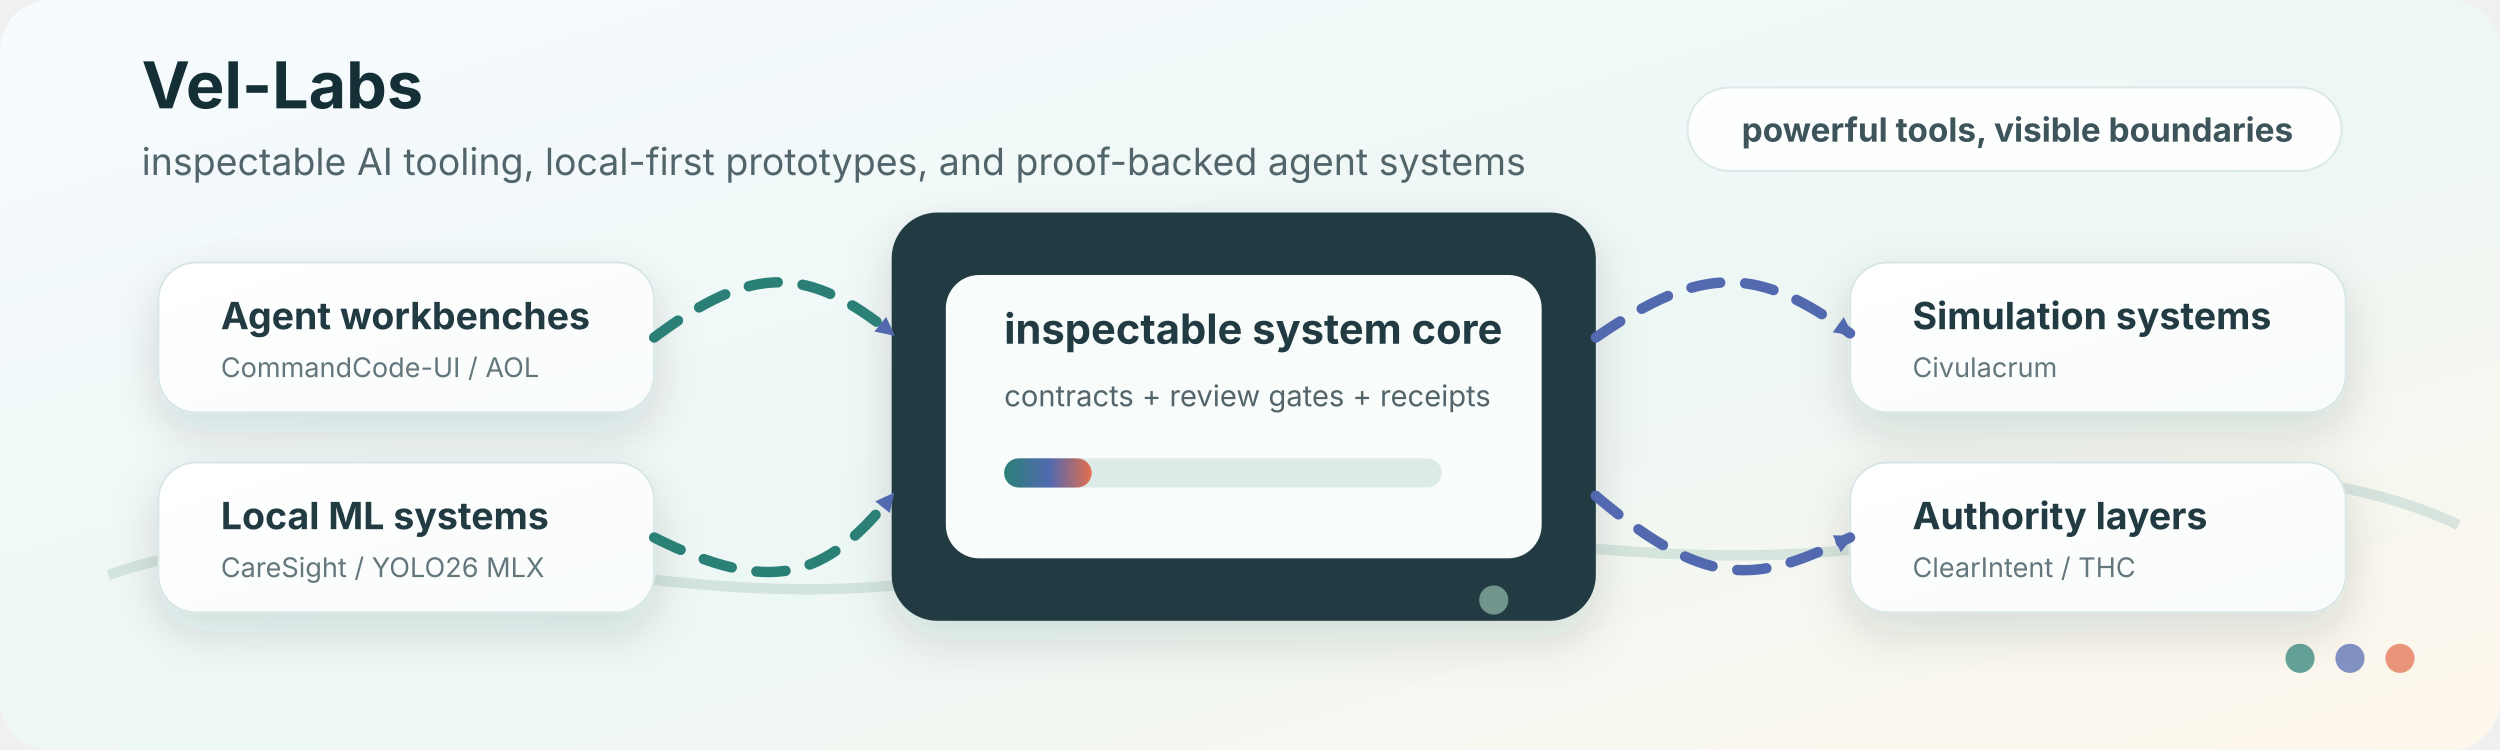
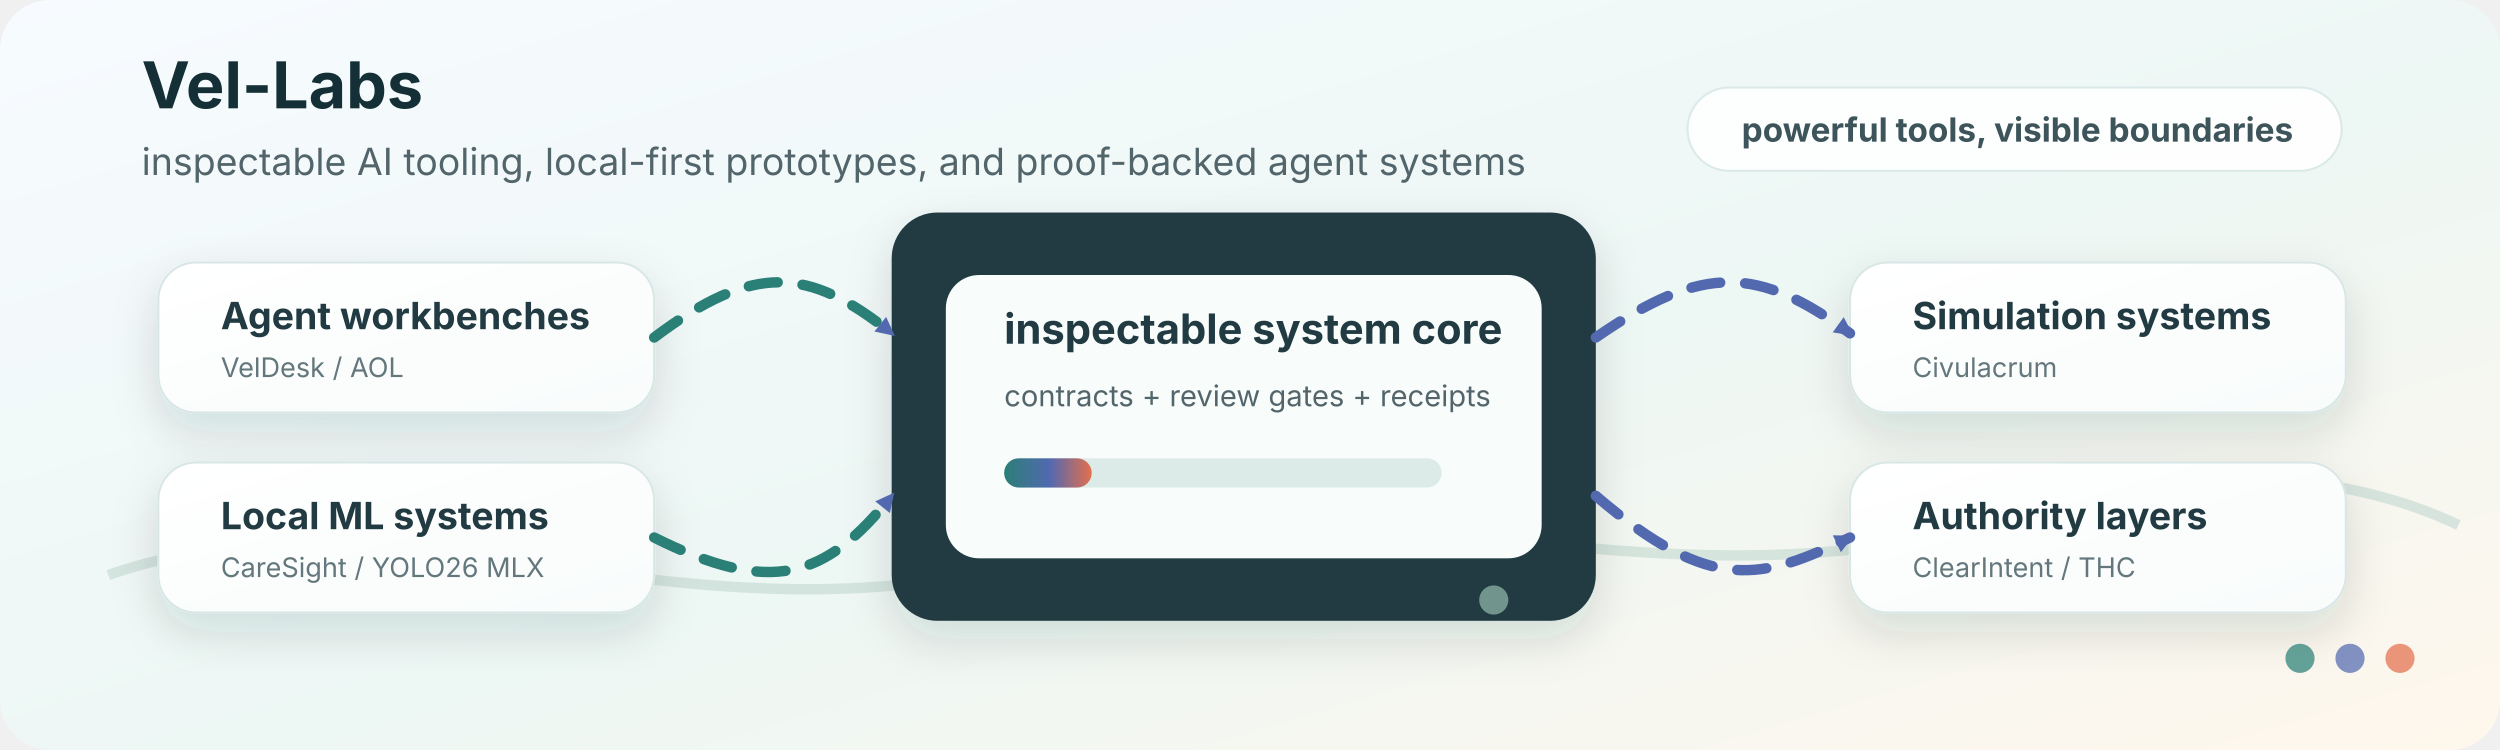
<svg xmlns="http://www.w3.org/2000/svg" width="1200" height="360" viewBox="0 0 1200 360" role="img" aria-labelledby="title desc">
  <defs>
    <linearGradient id="bg" x1="0" x2="1" y1="0" y2="1">
      <stop offset="0" stop-color="#f7fbff" />
      <stop offset="0.55" stop-color="#edf7f4" />
      <stop offset="1" stop-color="#fff7ec" />
    </linearGradient>
    <linearGradient id="card" x1="0" x2="1" y1="0" y2="1">
      <stop offset="0" stop-color="#ffffff" />
      <stop offset="1" stop-color="#f8fcfb" />
    </linearGradient>
    <linearGradient id="accent" x1="0" x2="1">
      <stop offset="0" stop-color="#2a7f76" />
      <stop offset="0.52" stop-color="#5269b0" />
      <stop offset="1" stop-color="#e36f4d" />
    </linearGradient>
    <filter id="shadow" x="-20%" y="-30%" width="140%" height="170%">
      <feDropShadow dx="0" dy="9" stdDeviation="11" flood-color="#172a36" flood-opacity="0.14" />
    </filter>
    <marker id="arrow" markerWidth="9" markerHeight="9" refX="7" refY="4.5" orient="auto" markerUnits="userSpaceOnUse">
      <path d="M0 0 L9 4.5 L0 9 z" fill="#5269b0" />
    </marker>
  </defs>
  <rect width="1200" height="360" rx="24" fill="url(#bg)" />
  <path d="M52 276 C190 228 330 316 500 268 C672 220 792 304 984 244 C1070 218 1138 232 1180 252" fill="none" stroke="#c9ddd5" stroke-width="5" opacity="0.72" />
  <text x="68" y="52" fill="#142f36" font-family="Inter, ui-sans-serif, system-ui, -apple-system, BlinkMacSystemFont, Segoe UI, sans-serif" font-size="31" font-weight="750">Vel-Labs</text>
  <text x="68" y="84" fill="#52656b" font-family="Inter, ui-sans-serif, system-ui, -apple-system, BlinkMacSystemFont, Segoe UI, sans-serif" font-size="18">inspectable AI tooling, local-first prototypes, and proof-backed agent systems</text>
  <g filter="url(#shadow)">
    <rect x="76" y="126" width="238" height="72" rx="18" fill="url(#card)" stroke="#d8e7e6" />
    <text x="106" y="158" fill="#203a42" font-family="Inter, ui-sans-serif, system-ui, -apple-system, BlinkMacSystemFont, Segoe UI, sans-serif" font-size="18" font-weight="700">Agent workbenches</text>
-     <text x="106" y="181" fill="#63777d" font-family="Inter, ui-sans-serif, system-ui, -apple-system, BlinkMacSystemFont, Segoe UI, sans-serif" font-size="13">CommandCode-UI / AOL</text>
+     <text x="106" y="181" fill="#63777d" font-family="Inter, ui-sans-serif, system-ui, -apple-system, BlinkMacSystemFont, Segoe UI, sans-serif" font-size="13">VelDesk / AOL</text>
  </g>
  <g filter="url(#shadow)">
    <rect x="76" y="222" width="238" height="72" rx="18" fill="url(#card)" stroke="#d8e7e6" />
    <text x="106" y="254" fill="#203a42" font-family="Inter, ui-sans-serif, system-ui, -apple-system, BlinkMacSystemFont, Segoe UI, sans-serif" font-size="18" font-weight="700">Local ML systems</text>
    <text x="106" y="277" fill="#63777d" font-family="Inter, ui-sans-serif, system-ui, -apple-system, BlinkMacSystemFont, Segoe UI, sans-serif" font-size="13">CareSight / YOLO26 MLX</text>
  </g>
  <g filter="url(#shadow)">
    <rect x="428" y="102" width="338" height="196" rx="22" fill="#203a42" />
    <rect x="454" y="132" width="286" height="136" rx="16" fill="#f8fcfb" />
    <text x="482" y="165" fill="#203a42" font-family="Inter, ui-sans-serif, system-ui, -apple-system, BlinkMacSystemFont, Segoe UI, sans-serif" font-size="20" font-weight="750">inspectable system core</text>
    <text x="482" y="195" fill="#52656b" font-family="Inter, ui-sans-serif, system-ui, -apple-system, BlinkMacSystemFont, Segoe UI, sans-serif" font-size="14">contracts + review gates + receipts</text>
    <rect x="482" y="220" width="210" height="14" rx="7" fill="#dcebe7" />
    <rect x="482" y="220" width="42" height="14" rx="7" fill="url(#accent)">
      <animate attributeName="width" dur="7.4s" repeatCount="indefinite" keyTimes="0;0.28;0.62;1" values="42;42;210;42" />
    </rect>
    <circle cx="717" cy="288" r="7" fill="#71958d" />
  </g>
  <g filter="url(#shadow)">
    <rect x="888" y="126" width="238" height="72" rx="18" fill="url(#card)" stroke="#d8e7e6" />
    <text x="918" y="158" fill="#203a42" font-family="Inter, ui-sans-serif, system-ui, -apple-system, BlinkMacSystemFont, Segoe UI, sans-serif" font-size="18" font-weight="700">Simulation systems</text>
    <text x="918" y="181" fill="#63777d" font-family="Inter, ui-sans-serif, system-ui, -apple-system, BlinkMacSystemFont, Segoe UI, sans-serif" font-size="13">Civulacrum</text>
  </g>
  <g filter="url(#shadow)">
    <rect x="888" y="222" width="238" height="72" rx="18" fill="url(#card)" stroke="#d8e7e6" />
    <text x="918" y="254" fill="#203a42" font-family="Inter, ui-sans-serif, system-ui, -apple-system, BlinkMacSystemFont, Segoe UI, sans-serif" font-size="18" font-weight="700">Authority layers</text>
    <text x="918" y="277" fill="#63777d" font-family="Inter, ui-sans-serif, system-ui, -apple-system, BlinkMacSystemFont, Segoe UI, sans-serif" font-size="13">ClearIntent / THC</text>
  </g>
  <path d="M314 162 C362 126 388 128 428 160" fill="none" stroke="#2a7f76" stroke-width="5" stroke-linecap="round" stroke-dasharray="14 12" marker-end="url(#arrow)">
    <animate attributeName="stroke-dashoffset" dur="1.8s" repeatCount="indefinite" values="80;0" />
  </path>
  <path d="M314 258 C370 286 396 278 428 238" fill="none" stroke="#2a7f76" stroke-width="5" stroke-linecap="round" stroke-dasharray="14 12" marker-end="url(#arrow)">
    <animate attributeName="stroke-dashoffset" dur="1.9s" repeatCount="indefinite" values="86;0" />
  </path>
  <path d="M766 162 C818 126 844 128 888 160" fill="none" stroke="#5269b0" stroke-width="5" stroke-linecap="round" stroke-dasharray="14 12" marker-end="url(#arrow)">
    <animate attributeName="stroke-dashoffset" dur="1.7s" repeatCount="indefinite" values="78;0" />
  </path>
  <path d="M766 238 C822 286 846 278 888 258" fill="none" stroke="#5269b0" stroke-width="5" stroke-linecap="round" stroke-dasharray="14 12" marker-end="url(#arrow)">
    <animate attributeName="stroke-dashoffset" dur="1.85s" repeatCount="indefinite" values="84;0" />
  </path>
  <g opacity="0.86">
    <rect x="810" y="42" width="314" height="40" rx="20" fill="#ffffff" stroke="#d8e7e6" />
    <text x="836" y="68" fill="#203a42" font-family="Inter, ui-sans-serif, system-ui, -apple-system, BlinkMacSystemFont, Segoe UI, sans-serif" font-size="16" font-weight="700">powerful tools, visible boundaries</text>
  </g>
  <g opacity="0.72">
    <circle cx="1104" cy="316" r="7" fill="#2a7f76" />
    <circle cx="1128" cy="316" r="7" fill="#5269b0" />
    <circle cx="1152" cy="316" r="7" fill="#e36f4d" />
  </g>
</svg>
